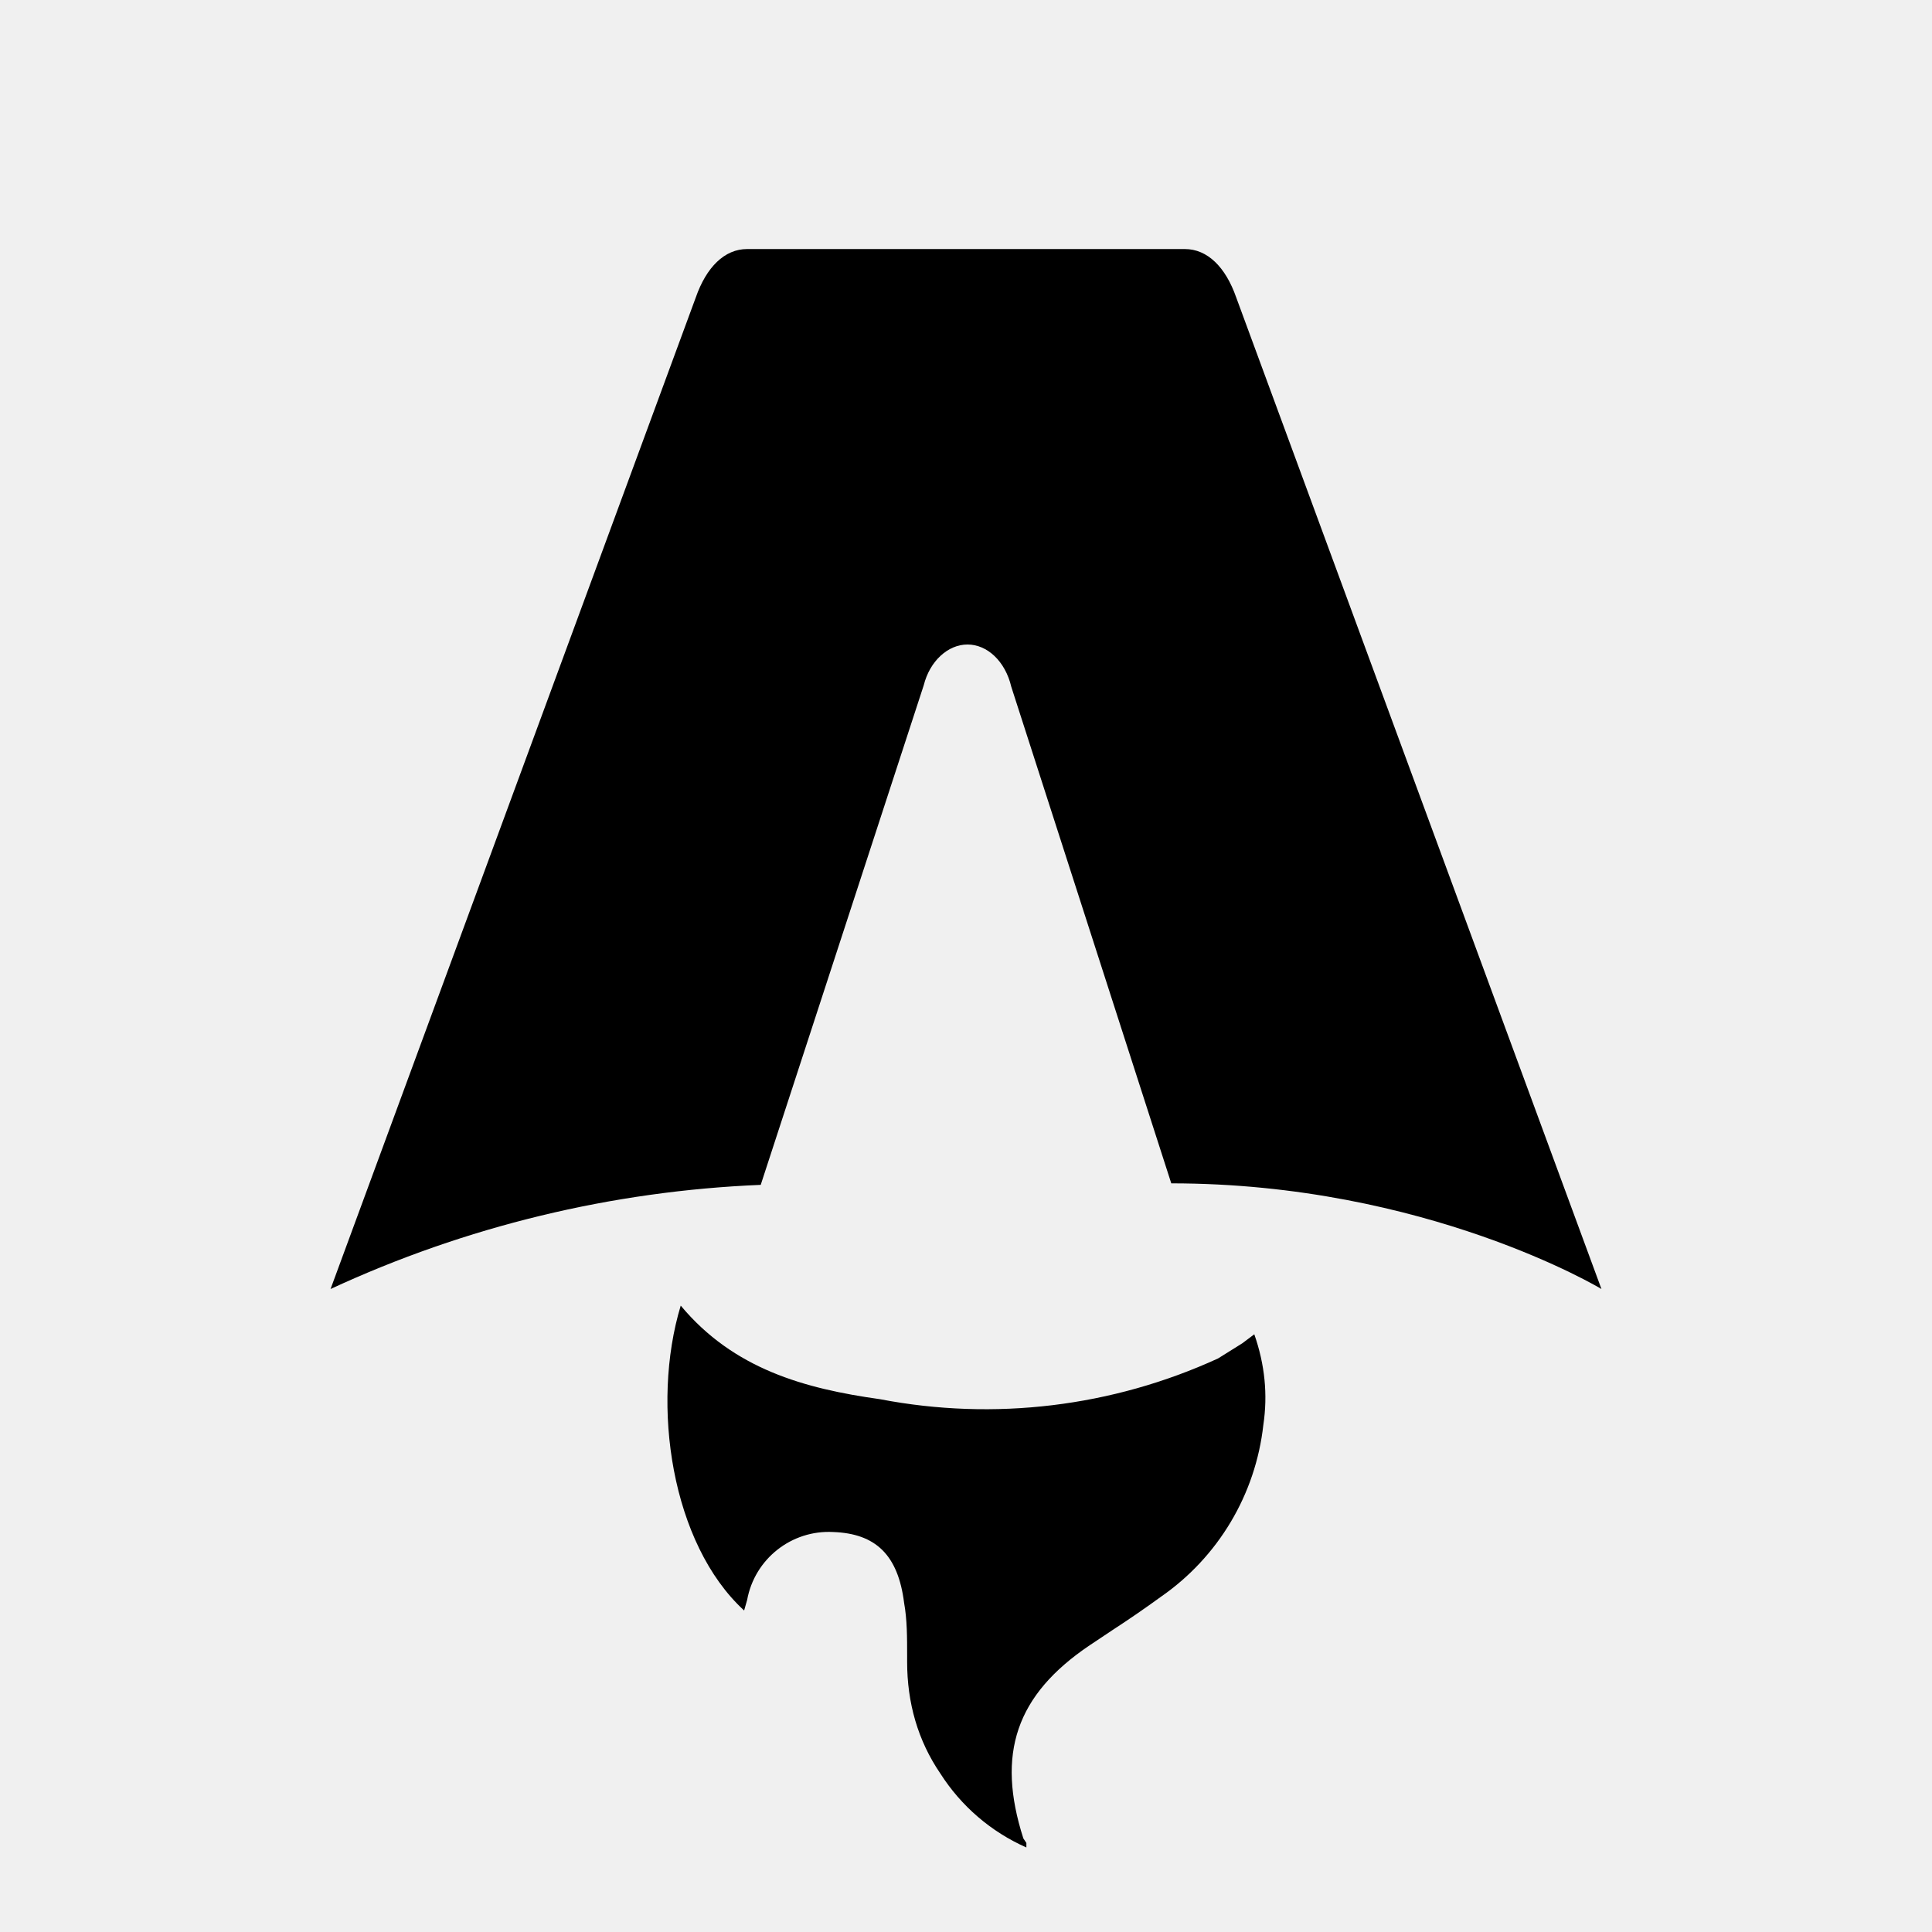
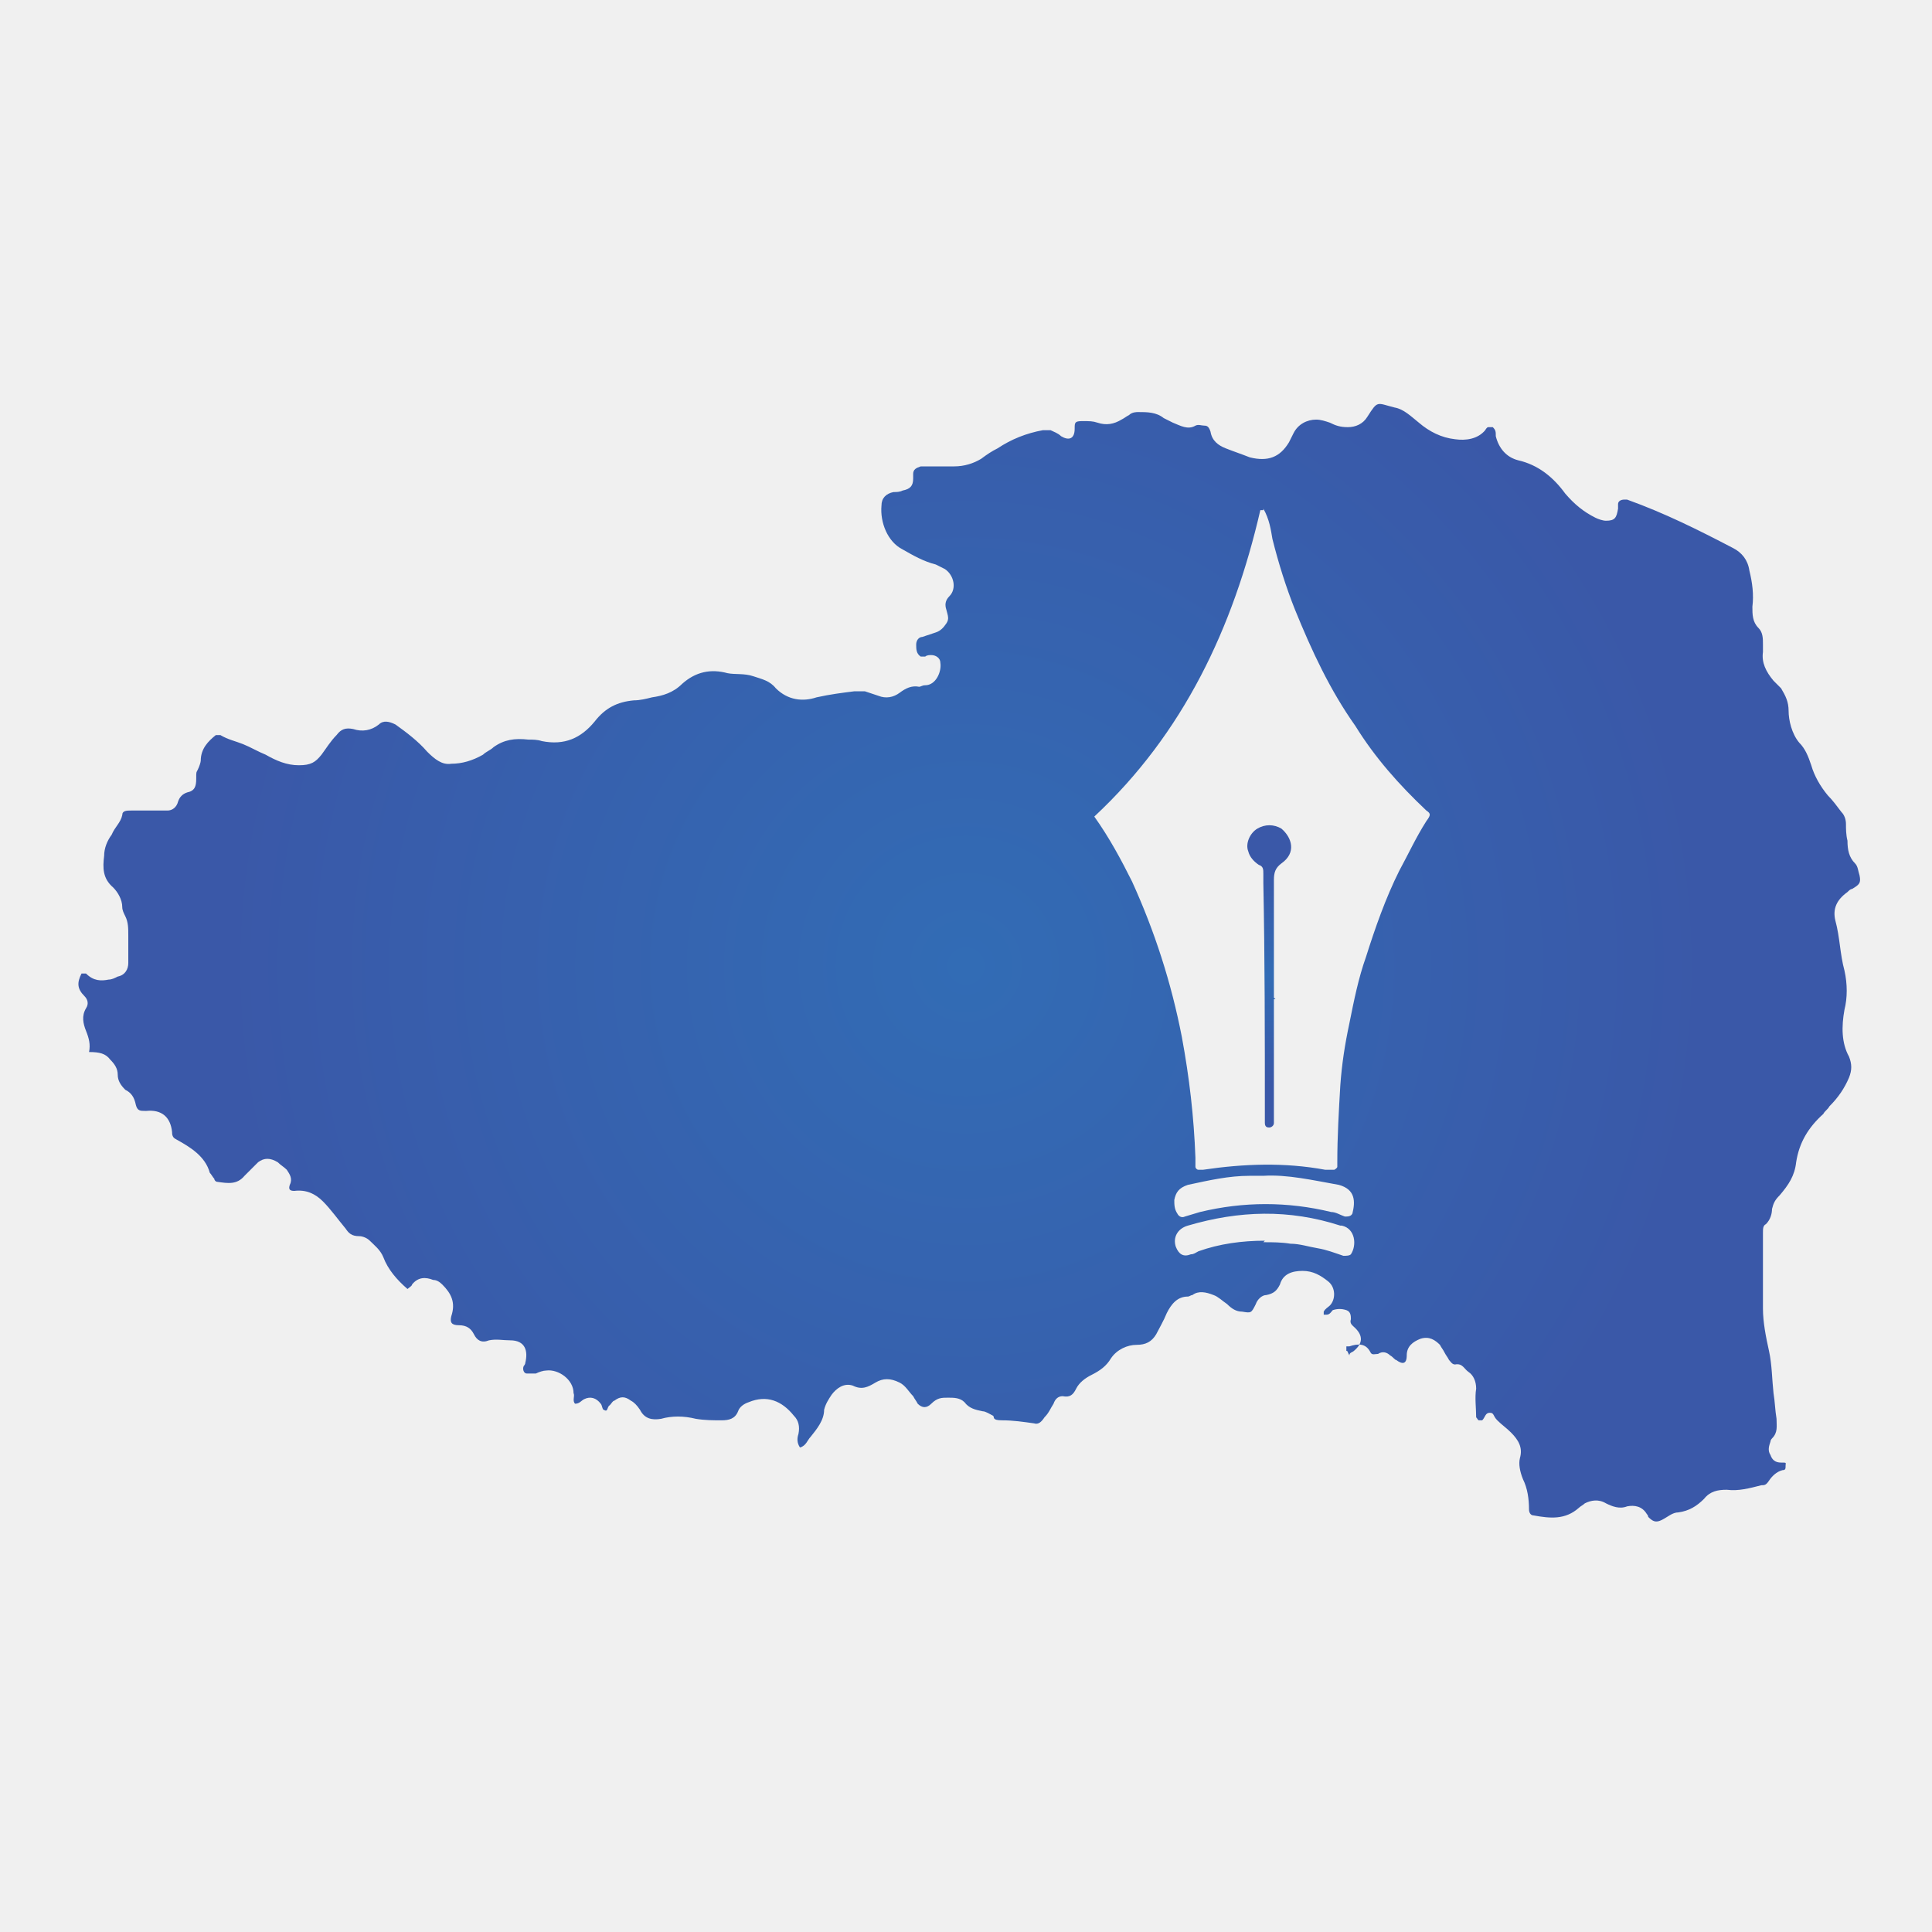
- <svg xmlns="http://www.w3.org/2000/svg" fill="none" viewBox="0 0 128 128">
-   <path d="M50.4 78.5a75.1 75.1 0 0 0-28.5 6.9l24.2-65.7c.7-2 1.9-3.2 3.4-3.2h29c1.5 0 2.7 1.2 3.4 3.2l24.2 65.7s-11.6-7-28.5-7L67 45.5c-.4-1.7-1.6-2.8-2.9-2.8-1.3 0-2.5 1.1-2.9 2.7L50.4 78.5Zm-1.1 28.2Zm-4.2-20.2c-2 6.6-.6 15.8 4.2 20.2a17.5 17.5 0 0 1 .2-.7 5.5 5.5 0 0 1 5.7-4.5c2.8.1 4.3 1.5 4.7 4.7.2 1.1.2 2.3.2 3.5v.4c0 2.7.7 5.2 2.2 7.4a13 13 0 0 0 5.7 4.9v-.3l-.2-.3c-1.8-5.6-.5-9.5 4.4-12.8l1.5-1a73 73 0 0 0 3.2-2.2 16 16 0 0 0 6.8-11.4c.3-2 .1-4-.6-6l-.8.6-1.6 1a37 37 0 0 1-22.4 2.7c-5-.7-9.7-2-13.2-6.2Z" />
-   <style>
-         path { fill: #000; }
-         @media (prefers-color-scheme: dark) {
-             path { fill: #FFF; }
-         }
+ <svg xmlns="http://www.w3.org/2000/svg" xmlns:xlink="http://www.w3.org/1999/xlink" id="Layer_1" data-name="Layer 1" version="1.1" viewBox="0 0 128 128">
+   <defs>
+     <style>
+       .cls-1 {
+         fill: url(#radial-gradient-2);
+       }
+ 
+       .cls-1, .cls-2 {
+         stroke-width: 0px;
+       }
+ 
+       .cls-2 {
+         fill: url(#radial-gradient);
+       }
    </style>
+     <radialGradient id="radial-gradient" cx="64" cy="64" fx="64" fy="64" r="49.3" gradientUnits="userSpaceOnUse">
+       <stop offset="0" stop-color="#326cb5" />
+       <stop offset="1" stop-color="#3a58a8" />
+     </radialGradient>
+     <radialGradient id="radial-gradient-2" cx="83.9" cy="64.6" fx="83.9" fy="64.6" r="7.2" xlink:href="#radial-gradient" />
+   </defs>
+   <path class="cls-2" d="M89.4,89.8c0-.2.2-.2.3-.3.6-.5.6-1,.1-1.5-.2-.2-.4-.3-.3-.6,0-.2,0-.5-.3-.6s-.6-.1-.9,0c-.1.1-.2.3-.4.3h-.2v-.2c.1-.2.3-.3.4-.4.4-.4.4-1.2-.1-1.6-.5-.4-1-.7-1.7-.7s-1.3.2-1.5.9c-.2.4-.4.6-.9.7-.3,0-.6.3-.7.6-.3.6-.3.6-.9.5-.4,0-.7-.2-1-.5-.3-.2-.6-.5-.9-.6-.5-.2-1-.3-1.4,0-.1,0-.2.1-.3.1-.7,0-1.1.5-1.4,1.1-.2.5-.5,1-.7,1.4-.3.5-.7.7-1.3.7s-1.3.3-1.7.9c-.3.5-.7.8-1.3,1.1-.4.2-.8.5-1,.9s-.4.6-.9.5c-.3,0-.5.2-.6.5-.2.3-.3.6-.6.9-.2.3-.4.5-.7.4-.7-.1-1.4-.2-2.1-.2s-.5-.2-.6-.3c-.2-.1-.5-.3-.7-.3-.5-.1-.9-.2-1.2-.6-.3-.3-.7-.3-1.1-.3s-.7,0-1.1.4c-.3.3-.6.3-.9,0-.1-.2-.2-.3-.3-.5-.3-.3-.5-.7-.9-.9-.6-.3-1.1-.3-1.6,0-.5.3-.9.5-1.5.2-.6-.2-1.1.2-1.4.6-.2.3-.4.6-.5,1,0,.7-.5,1.3-.9,1.8-.2.2-.3.6-.7.7-.2-.3-.2-.6-.1-.9.1-.5,0-.9-.3-1.2-.8-1-1.8-1.4-3-.9-.3.1-.6.3-.7.6-.2.5-.6.6-1.1.6s-1.1,0-1.7-.1c-.8-.2-1.6-.2-2.3,0-.6.1-1.1,0-1.4-.6-.2-.3-.4-.5-.6-.6-.4-.3-.7-.3-1.1,0-.1,0-.2.2-.3.3-.2.1-.1.5-.4.3-.1,0-.1-.3-.2-.4-.3-.4-.7-.5-1.1-.3-.2.1-.3.3-.6.3-.2-.2,0-.5-.1-.7,0-.9-1-1.6-1.8-1.5-.2,0-.5.1-.7.2-.2,0-.4,0-.6,0-.2,0-.3-.3-.2-.5,0,0,.1-.1.1-.2.2-.8,0-1.5-1-1.5-.5,0-.9-.1-1.4,0-.5.2-.8,0-1-.4-.2-.4-.5-.6-1-.6-.5,0-.6-.2-.5-.6.3-.9,0-1.5-.6-2.1-.2-.2-.4-.3-.6-.3-.5-.2-1-.2-1.4.3,0,.1-.2.2-.3.3-.7-.6-1.3-1.3-1.6-2.1-.2-.5-.6-.8-.9-1.1-.2-.2-.5-.3-.7-.3-.5,0-.7-.2-.9-.5-.5-.6-1-1.3-1.5-1.8s-1.1-.8-1.9-.7c-.3,0-.4-.1-.3-.4.2-.4,0-.7-.2-1-.2-.2-.4-.3-.6-.5-.5-.3-.9-.3-1.3,0-.3.3-.6.6-.9.9-.5.6-1.1.5-1.8.4-.1,0-.2-.1-.2-.2-.1-.1-.2-.3-.3-.4-.3-1.1-1.3-1.7-2.2-2.2-.2-.1-.3-.2-.3-.5-.1-1-.7-1.5-1.7-1.4h-.1c-.3,0-.5,0-.6-.4-.1-.5-.3-.8-.7-1-.3-.3-.5-.6-.5-1s-.2-.7-.5-1c-.3-.4-.7-.5-1.4-.5.1-.5,0-.9-.2-1.4-.2-.5-.3-1,0-1.5.2-.3.1-.6-.1-.8-.5-.5-.5-.9-.2-1.5h.3c.5.5,1,.5,1.5.4.2,0,.4-.1.6-.2.5-.1.7-.5.7-.9v-.5c0-.4,0-.9,0-1.3,0-.5,0-.9-.2-1.3-.1-.2-.2-.4-.2-.6,0-.5-.3-1-.6-1.3-.7-.6-.7-1.3-.6-2.1,0-.5.2-1,.5-1.4.2-.5.6-.8.7-1.3,0-.3.3-.3.6-.3h2.4c.3,0,.6-.2.7-.6.1-.3.3-.5.6-.6.5-.1.6-.4.6-.9s0-.4.1-.6.2-.5.2-.6c0-.8.5-1.3,1-1.7h.3c.5.3,1,.4,1.5.6.5.2,1,.5,1.5.7.7.4,1.4.7,2.2.7s1.1-.2,1.5-.7c.3-.4.6-.9,1-1.3.3-.4.6-.5,1.1-.4.6.2,1.2.1,1.7-.3.3-.3.7-.2,1.1,0,.7.5,1.5,1.1,2.1,1.8.5.5,1,.9,1.6.8.7,0,1.4-.2,2.1-.6.2-.2.5-.3.7-.5.7-.5,1.4-.6,2.3-.5.3,0,.6,0,.9.1,1.5.3,2.6-.2,3.5-1.3.7-.9,1.5-1.3,2.6-1.4.4,0,.8-.1,1.2-.2.7-.1,1.4-.3,2-.9.9-.8,1.9-1,3-.7.5.1,1.1,0,1.7.2.6.2,1.1.3,1.5.8.8.8,1.8.9,2.7.6.9-.2,1.7-.3,2.5-.4h.7c.3.1.6.2.9.3.5.2,1,.1,1.4-.2s.8-.5,1.3-.4c.1,0,.2-.1.4-.1.7,0,1.1-.9,1-1.5,0-.3-.3-.5-.6-.5-.1,0-.3,0-.4.1h-.3c-.3-.2-.3-.5-.3-.8,0-.3.2-.5.4-.5.3-.1.6-.2.9-.3.3-.1.5-.3.7-.6.2-.3.1-.5,0-.9-.1-.3-.1-.6.2-.9.5-.5.3-1.4-.3-1.8-.2-.1-.4-.2-.6-.3-.8-.2-1.5-.6-2.2-1-1-.5-1.5-1.8-1.4-2.9,0-.5.3-.8.8-.9.2,0,.4,0,.6-.1.5-.1.7-.3.7-.8v-.3c0-.3.2-.4.5-.5h2.2c.7,0,1.3-.2,1.8-.5.4-.3.7-.5,1.1-.7.9-.6,1.9-1,3-1.2.2,0,.3,0,.5,0,.2.1.5.2.7.4.5.3.9.2.9-.5,0-.4,0-.5.5-.5s.7,0,1,.1c.6.2,1.1.1,1.6-.2.2-.1.3-.2.5-.3.2-.2.5-.2.6-.2.6,0,1.2,0,1.7.4.2.1.4.2.6.3.5.2,1,.5,1.5.2.2-.1.4,0,.6,0s.3.1.4.4c.1.6.5.9,1,1.1.5.2,1.1.4,1.6.6,1.2.3,2,0,2.6-1,.1-.2.2-.4.3-.6.3-.6.9-.9,1.5-.9.3,0,.6.1.9.2.4.2.7.3,1.2.3s1-.2,1.3-.7c.7-1.1.6-.9,1.8-.6.6.1,1.1.6,1.6,1,.7.6,1.5,1,2.4,1.1.7.1,1.5,0,2-.6,0,0,.1-.2.2-.2.1,0,.2,0,.3,0,.2.2.2.3.2.6.2.8.7,1.4,1.5,1.6,1.3.3,2.3,1.1,3.1,2.2.6.7,1.2,1.2,2,1.6.2.1.5.2.7.2.6,0,.7-.2.8-.8v-.3c0-.2.2-.3.4-.3h.2c2.5.9,4.7,2,7,3.2.6.3,1,.8,1.1,1.5.2.8.3,1.6.2,2.4,0,.5,0,1,.4,1.4.3.3.3.7.3,1.1v.5c-.1.7.2,1.3.7,1.9.2.2.3.3.5.5.3.5.5.9.5,1.5s.2,1.5.7,2.1c.4.4.6.9.8,1.5.2.7.6,1.4,1.1,2,.3.3.6.7.9,1.1.2.2.3.5.3.8s0,.7.1,1.1c0,.6.1,1.1.5,1.5.2.2.2.5.3.8.1.5,0,.6-.5.9-.1,0-.2.1-.3.2-.7.5-1,1.1-.8,1.9.3,1.1.3,2.2.6,3.3.2.9.2,1.8,0,2.6-.2,1.1-.2,2.2.3,3.1.2.5.2.9,0,1.4-.3.7-.7,1.3-1.3,1.9-.1.2-.3.3-.4.5-1,.9-1.6,1.9-1.8,3.2-.1.9-.5,1.5-1.1,2.2-.3.3-.4.5-.5.9,0,.3-.1.7-.4,1-.2.1-.2.3-.2.6v5c0,.9.2,1.9.4,2.8.2.9.2,1.9.3,2.8.1.6.1,1.1.2,1.7,0,.5.1.9-.3,1.3,0,0-.1.1-.1.2-.1.3-.2.6,0,.9.1.3.3.5.7.5s.3,0,.3.2,0,.3-.2.3c-.4.1-.7.4-.9.7s-.3.3-.5.3c-.8.2-1.5.4-2.3.3-.6,0-1.1.1-1.5.6-.5.5-1,.8-1.7.9-.4,0-.7.3-1.1.5-.4.2-.6.1-.9-.2,0,0,0-.1-.1-.2-.3-.5-.8-.6-1.3-.5-.5.2-1,0-1.4-.2-.5-.3-1-.2-1.4,0-.1.1-.3.2-.4.3-.9.8-1.9.7-3,.5-.2,0-.3-.2-.3-.4,0-.7-.1-1.4-.4-2-.2-.5-.3-1-.2-1.4.2-.7-.1-1.2-.6-1.7-.3-.3-.6-.5-.9-.8s-.2-.5-.5-.5-.3.3-.5.5c0,0-.1,0-.2,0-.1,0-.1-.1-.2-.2,0-.6-.1-1.3,0-1.9,0-.5-.2-.9-.5-1.1-.3-.2-.4-.6-.9-.5-.2,0-.3-.2-.4-.3-.1-.2-.2-.3-.3-.5-.1-.2-.2-.3-.3-.5-.3-.3-.7-.6-1.3-.4-.5.2-.9.5-.9,1.1s-.3.6-.7.3c-.1,0-.2-.2-.4-.3-.2-.2-.5-.3-.8-.1-.2,0-.4.1-.5-.1-.3-.6-.8-.6-1.4-.4-.1,0-.2,0-.2,0h0v.3c.1,0,.1.1.1.1ZM83.5,33.8c-1.8,7.8-5.1,14.8-11,20.3,1,1.4,1.8,2.9,2.5,4.3,1.5,3.3,2.6,6.7,3.3,10.3.5,2.7.8,5.3.9,8v.6c0,.1.1.2.2.2h.3c2.7-.4,5.4-.5,8.1,0h.6c0,0,.2-.1.2-.2v-.3c0-1.7.1-3.4.2-5.1.1-1.4.3-2.7.6-4.1.3-1.5.6-3,1.1-4.4.6-1.9,1.3-3.9,2.2-5.7.6-1.1,1.1-2.2,1.8-3.3.3-.4.3-.5,0-.7-1.8-1.7-3.4-3.5-4.7-5.6-1.7-2.4-2.9-5-4-7.7-.6-1.5-1.1-3.1-1.5-4.7-.1-.6-.2-1.3-.6-2h0c0,.1,0,.1,0,.1ZM83.7,77.9h-.9c-1.4,0-2.7.3-4.1.6-.6.2-.8.5-.9,1,0,.3,0,.6.2.9.1.2.3.3.5.2.3-.1.7-.2,1-.3,2.9-.7,5.8-.7,8.7,0,.3,0,.6.2.9.3.2,0,.4,0,.5-.2.2-.8.2-1.6-.9-1.9-1.7-.3-3.4-.7-5-.6h0ZM83.7,82.3c.6,0,1.2,0,1.8.1.6,0,1.2.2,1.8.3.6.1,1.1.3,1.7.5.2,0,.4,0,.5-.1.4-.6.3-1.7-.6-1.9h-.1c-3.4-1.1-6.7-1-10.1,0-.7.2-1,.8-.8,1.4.2.5.5.7,1,.5.2,0,.3-.1.5-.2,1.4-.5,2.9-.7,4.4-.7h0Z" />
+   <path class="cls-1" d="M84.4,66.1v8.3c0,.2-.2.3-.3.3s-.3,0-.3-.3v-.7c0-5.1,0-10.1-.1-15.2v-.6c0-.3,0-.5-.3-.6-.3-.2-.6-.5-.7-.9-.2-.5.1-1.2.6-1.5.5-.3,1.1-.3,1.6,0,.7.6,1,1.6,0,2.3-.4.3-.5.6-.5,1.1v7.9h.1Z" />
</svg>
